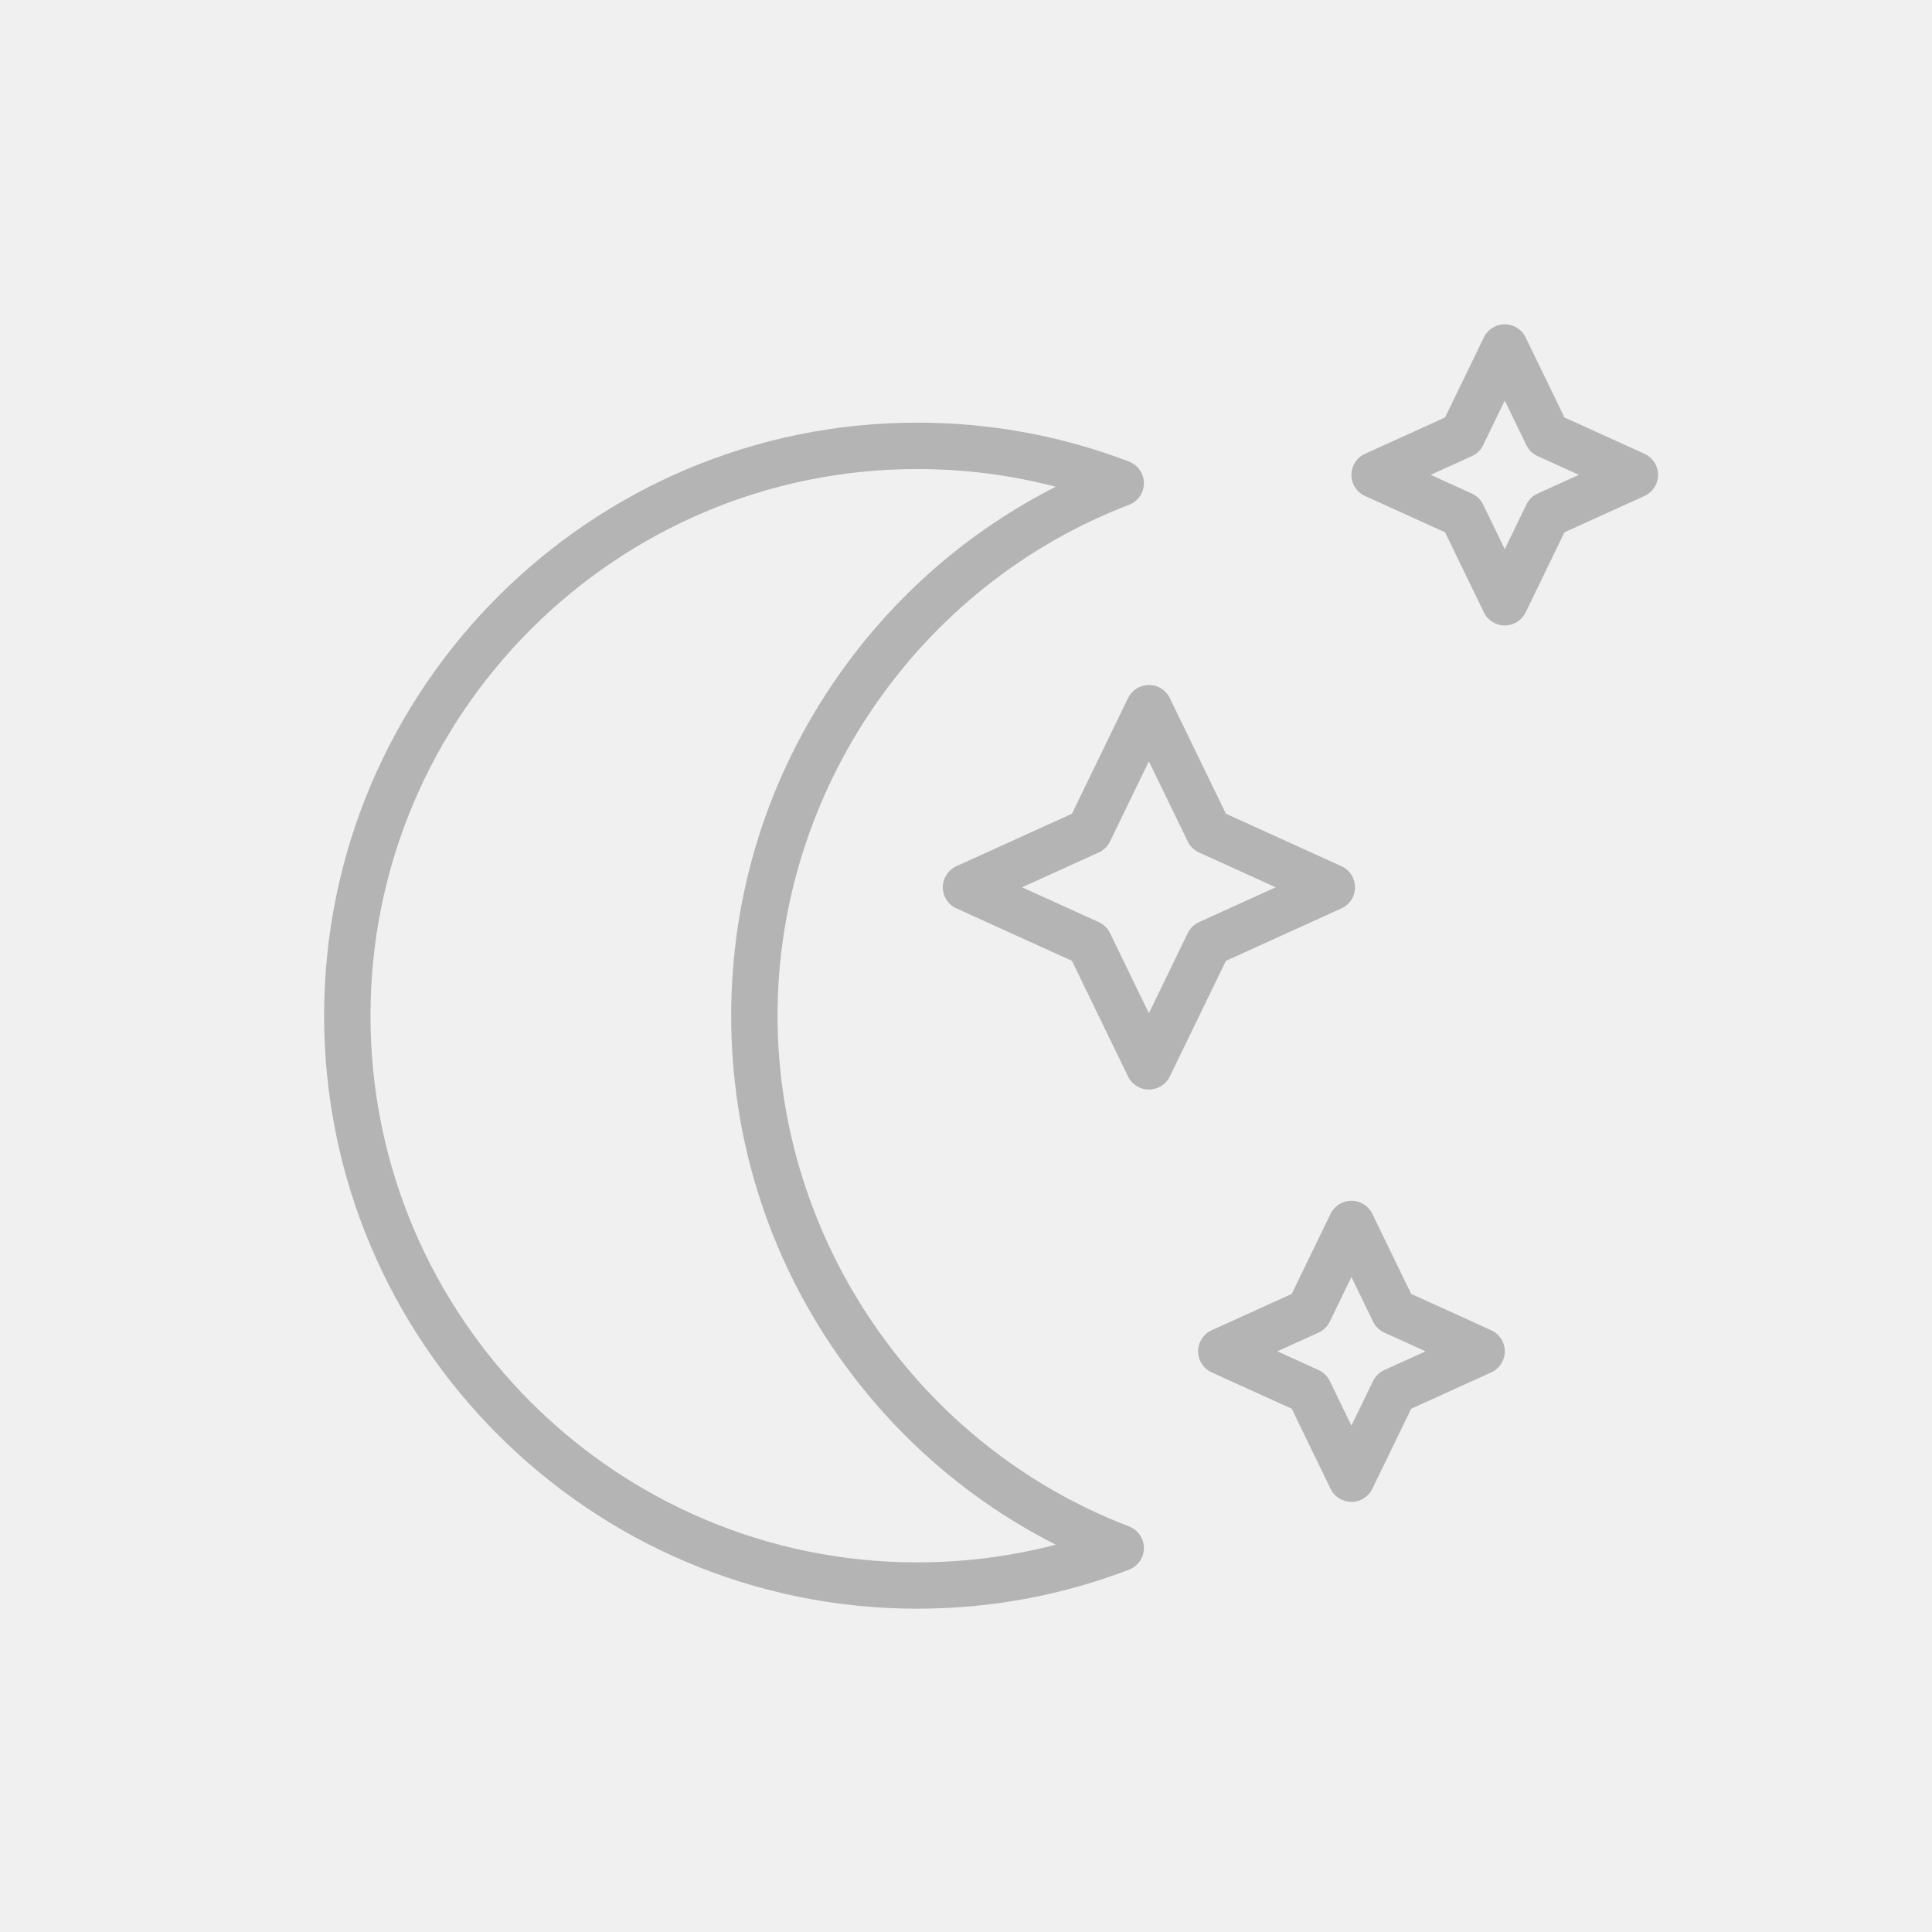
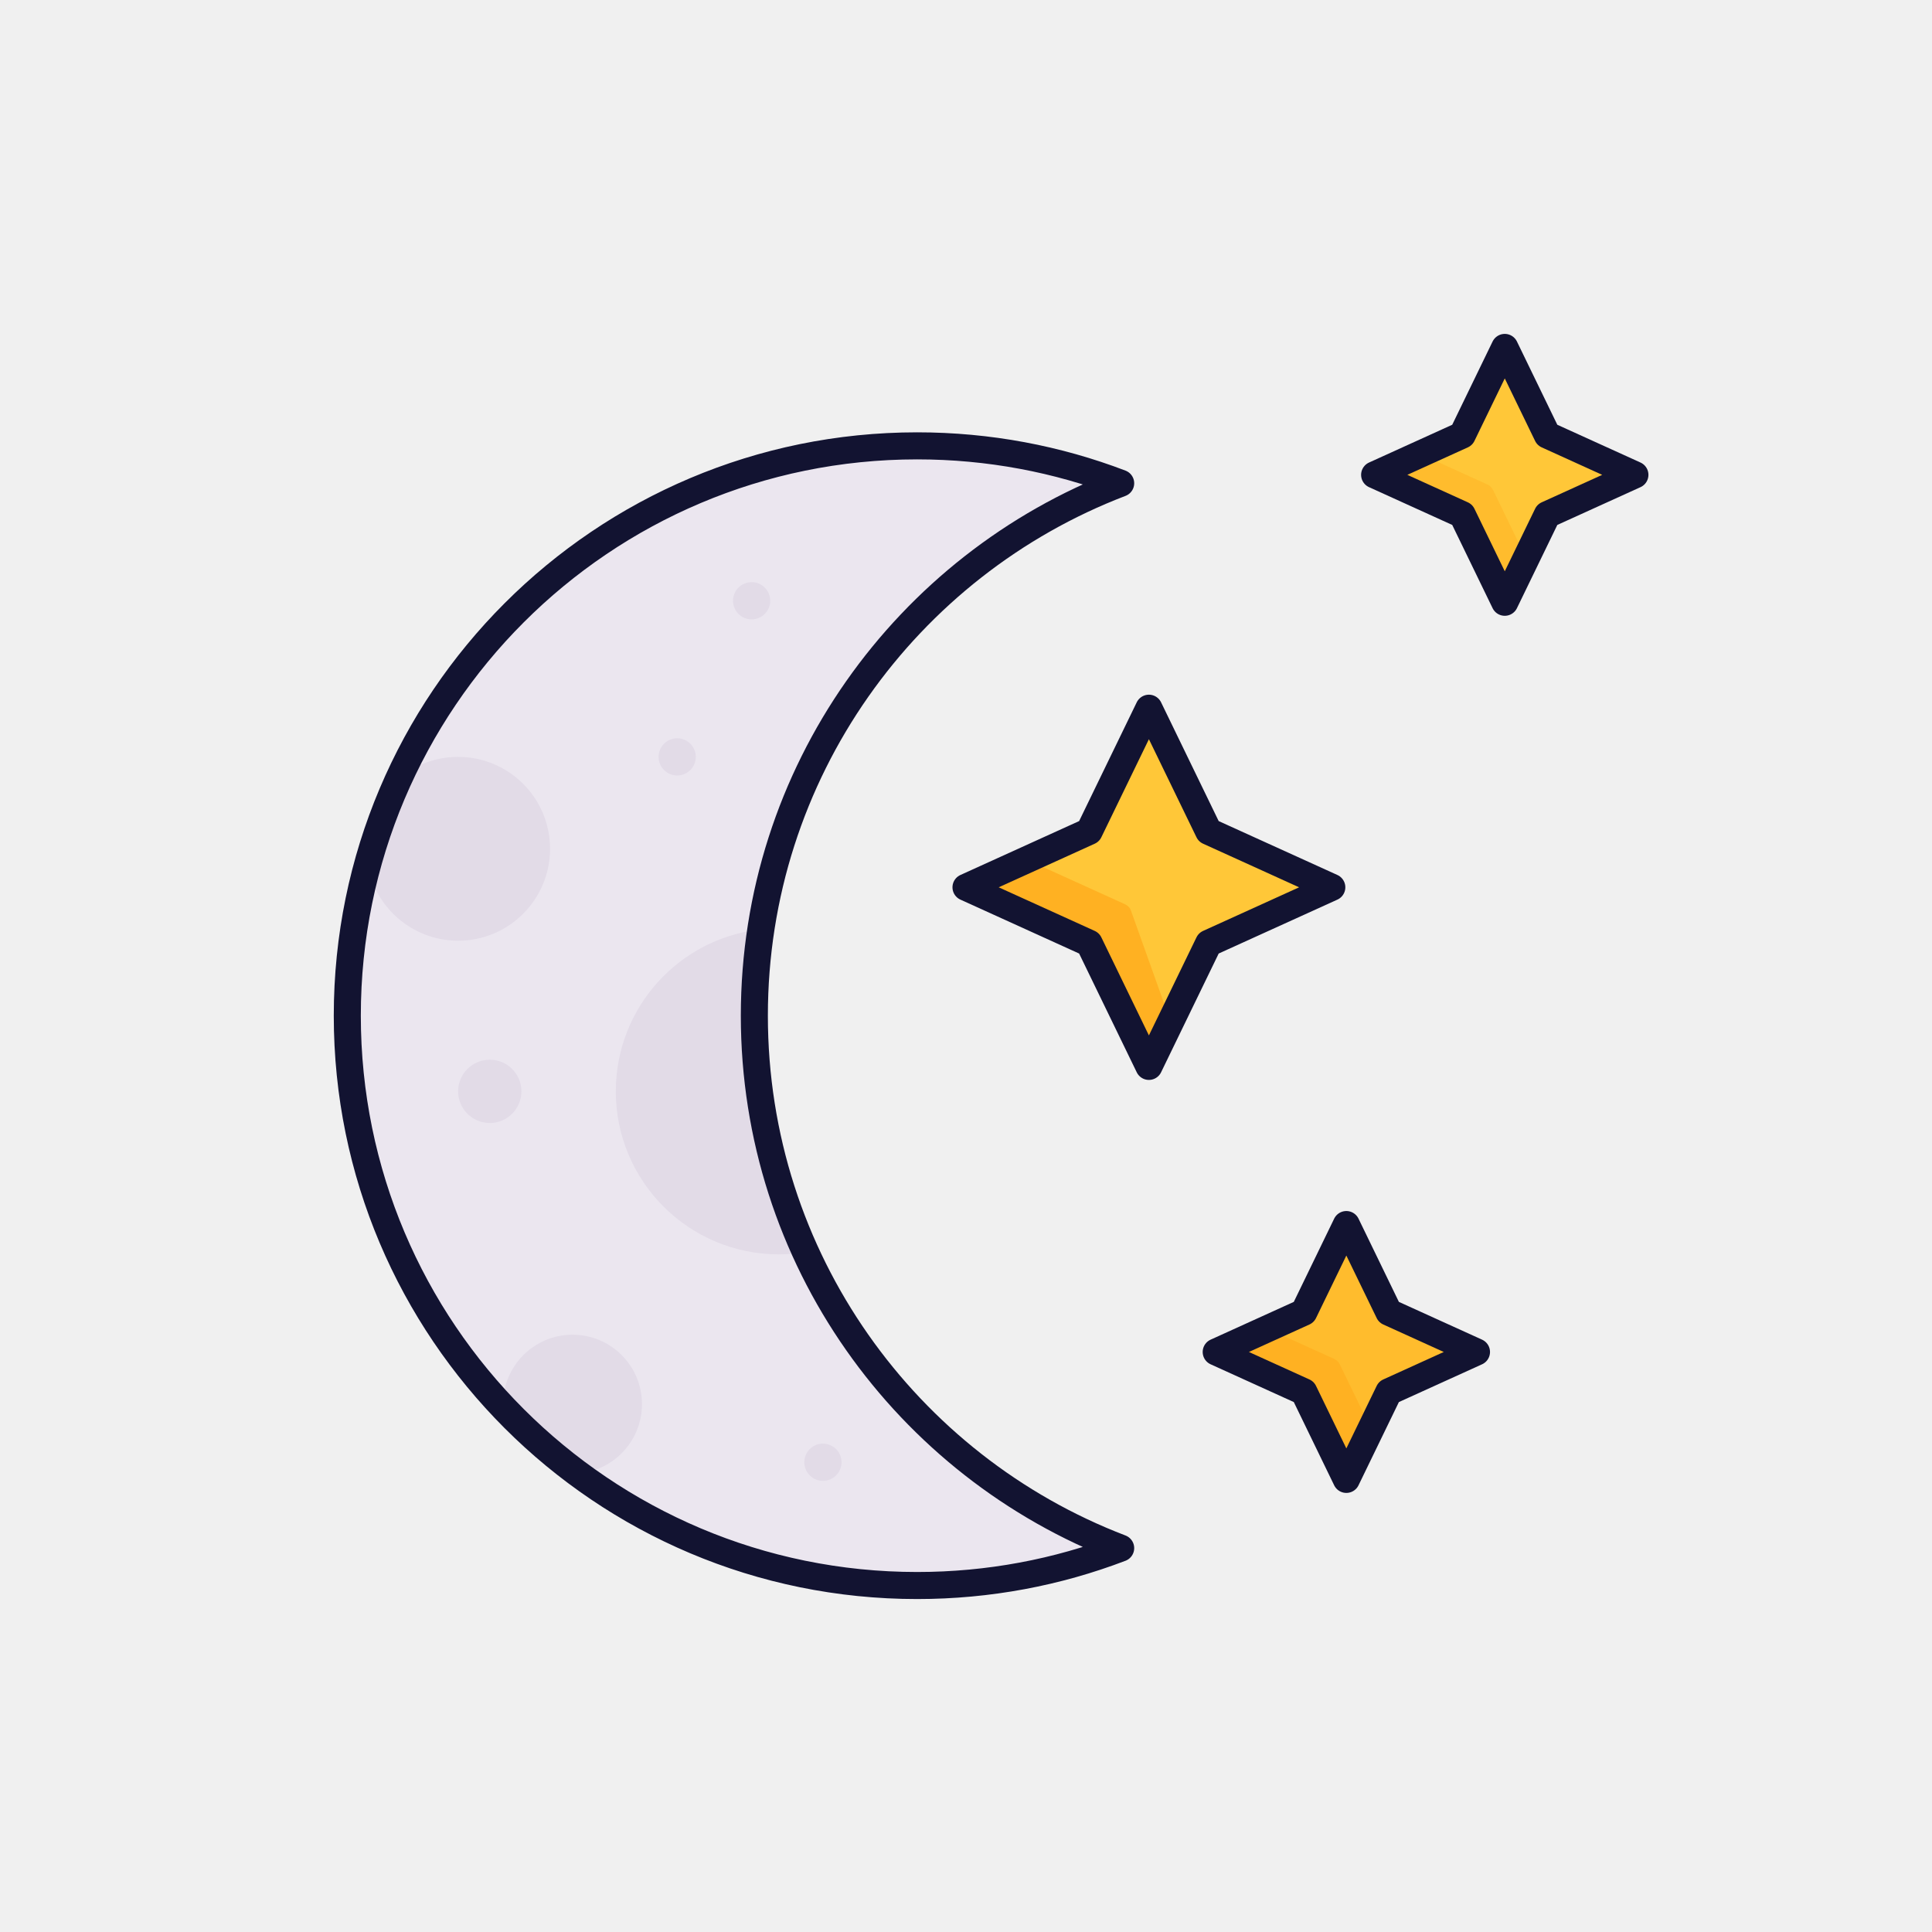
- <svg xmlns="http://www.w3.org/2000/svg" version="1.1" id="Warstwa_1" x="0px" y="0px" viewBox="0 0 500 500" style="enable-background:new 0 0 500 500;" xml:space="preserve">
-   <style type="text/css">
- 	.st0{fill:#b4b4b4;}
- 	.st1{fill:#b4b4b4;}
- 	.st2{fill:#b4b4b4;}
- 	.st3{fill:none;stroke:#b4b4b4;stroke-width:12;stroke-linecap:round;stroke-linejoin:round;stroke-miterlimit:10;}
- </style>
-   <path class="st0" d="M237.36,416.33c-84.63,0-153.48-68.85-153.48-153.47c0-84.63,68.85-153.48,153.48-153.48  c18.88,0,37.33,3.39,54.82,10.07c2.32,0.89,3.86,3.12,3.86,5.6c0,2.49-1.53,4.72-3.86,5.6c-54.4,20.81-90.95,73.93-90.95,132.19  c0,58.26,36.55,111.38,90.95,132.19c2.32,0.89,3.86,3.12,3.86,5.6c0,2.49-1.54,4.72-3.86,5.6  C274.68,412.94,256.24,416.33,237.36,416.33z M237.36,121.39c-78.01,0-141.48,63.47-141.48,141.48  c0,78.01,63.47,141.47,141.48,141.47c12.21,0,24.22-1.54,35.86-4.58c-22.42-11.37-41.68-28.07-56.29-48.92  c-18.12-25.86-27.7-56.28-27.7-87.97c0-31.69,9.58-62.11,27.7-87.98c14.61-20.86,33.88-37.55,56.29-48.92  C261.58,122.92,249.57,121.39,237.36,121.39z" />
-   <path class="st2" d="M297.34,281.98c-2.3,0-4.4-1.31-5.4-3.38l-14.52-29.93l-29.9-13.58c-2.14-0.97-3.52-3.11-3.52-5.46  s1.38-4.49,3.52-5.46l29.9-13.58l14.52-29.93c1-2.07,3.1-3.38,5.4-3.38s4.4,1.31,5.4,3.38l14.52,29.93l29.9,13.58  c2.14,0.97,3.52,3.11,3.52,5.46s-1.38,4.49-3.52,5.46l-29.9,13.58l-14.52,29.93C301.73,280.67,299.63,281.98,297.34,281.98z   M264.51,229.63l19.84,9.01c1.28,0.58,2.31,1.58,2.92,2.84l10.06,20.75l10.06-20.75c0.61-1.26,1.64-2.27,2.92-2.84l19.84-9.01  l-19.84-9.01c-1.28-0.58-2.31-1.59-2.92-2.84l-10.06-20.75l-10.06,20.75c-0.61,1.26-1.64,2.27-2.92,2.84L264.51,229.63z" />
-   <path class="st2" d="M349.75,388.69L349.75,388.69c-2.3,0-4.4-1.31-5.4-3.38l-10.05-20.73l-20.71-9.4  c-2.14-0.97-3.52-3.11-3.52-5.46s1.38-4.49,3.52-5.46l20.71-9.4l10.05-20.73c1-2.07,3.1-3.38,5.4-3.38s4.4,1.31,5.4,3.38  l10.06,20.73l20.71,9.4c2.14,0.97,3.52,3.11,3.52,5.46s-1.38,4.49-3.52,5.46l-20.71,9.4l-10.06,20.73  C354.15,387.38,352.05,388.69,349.75,388.69z M330.58,349.72l10.65,4.84c1.28,0.58,2.31,1.58,2.92,2.84l5.6,11.55l5.6-11.55  c0.61-1.26,1.64-2.27,2.92-2.84l10.65-4.84l-10.65-4.84c-1.28-0.58-2.31-1.58-2.92-2.84l-5.6-11.55l-5.6,11.55  c-0.61,1.26-1.64,2.27-2.92,2.84L330.58,349.72z" />
-   <path class="st2" d="M389.43,161.87c-2.3,0-4.4-1.31-5.4-3.38l-10.05-20.73l-20.71-9.4c-2.14-0.97-3.52-3.11-3.52-5.46  s1.38-4.49,3.52-5.46l20.71-9.4l10.05-20.73c1-2.07,3.1-3.38,5.4-3.38s4.4,1.31,5.4,3.38l10.05,20.73l20.71,9.4  c2.14,0.97,3.52,3.11,3.52,5.46s-1.38,4.49-3.52,5.46l-20.71,9.4l-10.05,20.73C393.83,160.55,391.73,161.87,389.43,161.87z   M370.26,122.89l10.65,4.84c1.28,0.58,2.31,1.58,2.92,2.84l5.6,11.55l5.6-11.55c0.61-1.26,1.64-2.27,2.92-2.84l10.65-4.84  l-10.65-4.84c-1.28-0.58-2.31-1.58-2.92-2.84l-5.6-11.55l-5.6,11.55c-0.61,1.26-1.64,2.27-2.92,2.84L370.26,122.89z" />
+ <svg xmlns="http://www.w3.org/2000/svg" viewBox="0 0 500 500" width="500" height="500" preserveAspectRatio="xMidYMid meet" style="width: 100%; height: 100%; transform: translate3d(0px, 0px, 0px); content-visibility: visible;">
+   <defs>
+     <clipPath id="__lottie_element_8036">
+       <rect width="500" height="500" x="0" y="0" />
+     </clipPath>
+     <filter id="__lottie_element_8047" filterUnits="objectBoundingBox" x="0%" y="0%" width="100%" height="100%">
+       <feComponentTransfer in="SourceGraphic">
+         <feFuncA type="table" tableValues="1.0 0.0" />
+       </feComponentTransfer>
+     </filter>
+     <mask id="__lottie_element_8046" mask-type="alpha">
+       <g filter="url(#__lottie_element_8047)">
+         <rect width="500" height="500" x="0" y="0" fill="#ffffff" opacity="0" />
+         <g transform="matrix(-1,0,0,-1,396.918,115.531)" opacity="1" style="display: block;">
+           <g opacity="1" transform="matrix(1,0,0,1,0,0)">
+             <path fill="rgb(255,199,56)" fill-opacity="1" d=" M27.662,2.73 C27.662,2.73 15.732,19.145 15.732,19.145 C14.909,19.524 14.23,20.177 13.825,21 C13.825,21 -1.638,37.329 -1.638,37.329 C-3.075,40.281 -7.267,40.281 -8.69,37.329 C-8.69,37.329 -18.917,16.25 -18.917,16.25 C-18.956,16.172 -18.995,16.106 -19.047,16.041 C-19.387,15.401 -19.922,14.879 -20.562,14.552 C-20.654,14.474 -20.732,14.434 -20.823,14.395 C-20.823,14.395 -41.302,5.096 -41.302,5.096 C-44.267,3.751 -44.358,-0.389 -41.576,-1.891 C-41.484,-1.943 -41.393,-1.996 -41.302,-2.035 C-41.302,-2.035 -23.573,-13.334 -23.573,-13.334 C-22.737,-13.713 -22.072,-14.365 -21.667,-15.188 C-21.667,-15.188 -8.69,-34.267 -8.69,-34.267 C-7.267,-37.219 1.602,-29.67 2.702,-27.41 C2.702,-27.41 10.522,-11.27 10.522,-11.27 C10.832,-10.64 11.352,-10.14 11.982,-9.85 C11.982,-9.85 27.662,-2.73 27.662,-2.73 C30.012,-1.67 30.012,1.67 27.662,2.73z">
+ 						</path>
+           </g>
+         </g>
+       </g>
+     </mask>
+     <filter id="__lottie_element_8060" filterUnits="objectBoundingBox" x="0%" y="0%" width="100%" height="100%">
+       <feComponentTransfer in="SourceGraphic">
+         <feFuncA type="table" tableValues="1.0 0.0" />
+       </feComponentTransfer>
+     </filter>
+     <mask id="__lottie_element_8059" mask-type="alpha">
+       <g filter="url(#__lottie_element_8060)">
+         <rect width="500" height="500" x="0" y="0" fill="#ffffff" opacity="0" />
+         <g transform="matrix(1,0,0,1,357.268,341.823)" opacity="0.5" style="display: block;">
+           <g opacity="1" transform="matrix(1,0,0,1,0,0)">
+             <path fill="rgb(255,199,56)" fill-opacity="1" d=" M49.926,-0.224 C49.926,-0.224 26.36,17.296 26.36,17.296 C25.272,17.704 24.374,18.408 23.856,19.295 C23.856,19.295 10.793,27.881 10.793,27.881 C10.793,27.881 10.793,27.895 10.793,27.895 C10.793,27.895 6.84,34.51 6.84,34.51 C4.941,37.677 -1.608,29.665 -2.698,27.415 C-2.698,27.415 -10.528,11.275 -10.528,11.275 C-10.538,11.245 -10.558,11.215 -10.578,11.195 C-10.858,10.655 -11.288,10.215 -11.828,9.955 C-11.878,9.905 -11.938,9.875 -11.988,9.855 C-11.988,9.855 -27.668,2.735 -27.668,2.735 C-29.938,1.695 -30.008,-1.465 -27.878,-2.615 C-27.808,-2.655 -27.738,-2.695 -27.668,-2.725 C-27.668,-2.725 -18.518,-17.929 -18.518,-17.929 C-17.413,-18.337 -16.532,-19.055 -15.997,-19.942 C-15.997,-19.942 0.769,-39.657 0.769,-39.657 C2.651,-42.824 8.191,-42.824 10.09,-39.657 C10.09,-39.657 20.356,-19.942 20.356,-19.942 C20.874,-19.055 21.772,-18.337 22.86,-17.929 C22.86,-17.929 49.926,-7.909 49.926,-7.909 C53.982,-6.417 53.982,-1.73 49.926,-0.224z">
+ 						</path>
+           </g>
+         </g>
+       </g>
+     </mask>
+     <filter id="__lottie_element_8073" filterUnits="objectBoundingBox" x="0%" y="0%" width="100%" height="100%">
+       <feComponentTransfer in="SourceGraphic">
+         <feFuncA type="table" tableValues="1.0 0.0" />
+       </feComponentTransfer>
+     </filter>
+     <mask id="__lottie_element_8072" mask-type="alpha">
+       <g filter="url(#__lottie_element_8073)">
+         <rect width="500" height="500" x="0" y="0" fill="#ffffff" opacity="0" />
+         <g transform="matrix(1,0,0,1,307.598,219.99)" opacity="1" style="display: block;">
+           <g opacity="1" transform="matrix(1,0,0,1,0,0)">
+             <path fill="rgb(255,199,56)" fill-opacity="1" d=" M52.387,0.729 C52.387,0.729 29.031,22.463 29.031,22.463 C28.224,22.829 27.568,23.46 27.19,24.254 C27.19,24.254 6.57,42.764 6.57,42.764 C6.57,42.764 3.695,48.702 3.695,48.702 C2.321,51.539 -1.726,51.539 -3.113,48.702 C-3.113,48.702 -14.989,15.449 -14.989,15.449 C-15.029,15.369 -15.069,15.289 -15.109,15.219 C-15.369,14.779 -15.739,14.419 -16.189,14.169 C-16.189,14.169 -16.219,14.149 -16.219,14.149 C-16.289,14.109 -16.369,14.069 -16.449,14.029 C-16.449,14.029 -41.319,2.739 -41.319,2.739 C-43.609,1.699 -43.669,-1.481 -41.509,-2.621 C-41.449,-2.671 -41.389,-2.701 -41.319,-2.731 C-41.319,-2.731 -28.949,-27.902 -28.949,-27.902 C-28.142,-28.268 -27.486,-28.911 -27.108,-29.705 C-27.108,-29.705 -3.113,-54.14 -3.113,-54.14 C-1.726,-56.989 2.321,-56.989 3.695,-54.14 C3.695,-54.14 19.19,-22.205 19.19,-22.205 C19.568,-21.411 20.224,-20.768 21.031,-20.402 C21.031,-20.402 52.387,-6.167 52.387,-6.167 C55.35,-4.818 55.35,-0.62 52.387,0.729z">
+ 						</path>
+           </g>
+         </g>
+       </g>
+     </mask>
+   </defs>
+   <g clip-path="url(#__lottie_element_8036)">
+     <g transform="matrix(1,0,0,1,-6.25,4)" opacity="1" style="display: block;">
+       <g opacity="1" transform="matrix(1,0,0,1,193.271,258.465)">
+         <path fill="rgb(235,230,239)" fill-opacity="1" d=" M95.291,140.428 C80.751,145.098 65.231,147.578 49.111,147.468 C16.951,147.258 -12.809,136.628 -36.989,118.818 C-44.109,113.568 -50.749,107.698 -56.819,101.288 C-82.439,74.258 -97.979,37.628 -97.359,-2.342 C-97.159,-15.202 -95.309,-27.652 -92.009,-39.512 C-92.009,-39.512 -92.009,-39.532 -92.009,-39.532 C-90.019,-46.702 -87.499,-53.642 -84.509,-60.332 C-84.509,-60.332 -84.509,-60.352 -84.499,-60.352 C-63.759,-106.532 -19.939,-140.112 32.271,-146.402 C37.451,-147.032 42.721,-147.382 48.051,-147.462 C48.731,-147.472 49.421,-147.472 50.101,-147.472 C65.871,-147.472 81.061,-144.992 95.311,-140.412 C97.921,-139.572 98.101,-135.942 95.591,-134.822 C50.371,-114.712 17.131,-72.522 9.591,-21.922 C8.521,-14.762 7.971,-7.442 7.971,0.008 C7.971,21.988 12.781,42.858 21.411,61.598 C36.381,94.118 62.841,120.268 95.591,134.828 C98.111,135.948 97.921,139.588 95.291,140.428z">
+ 				</path>
+       </g>
+       <g opacity="0.5" transform="matrix(1,0,0,1,190.152,278.583)" style="mix-blend-mode: multiply;">
+         <path fill="rgb(235,230,239)" fill-opacity="1" d=" M24.53,41.48 C22.29,41.85 20,42.04 17.66,42.04 C-5.64,42.04 -24.53,23.16 -24.53,-0.14 C-24.53,-21.76 -8.26,-39.59 12.71,-42.04 C11.64,-34.88 11.09,-27.56 11.09,-20.11 C11.09,1.87 15.9,22.74 24.53,41.48z">
+ 				</path>
+       </g>
+       <g opacity="0.5" transform="matrix(1,0,0,1,154.417,359.353)" style="mix-blend-mode: multiply;">
+         <path fill="rgb(235,230,239)" fill-opacity="1" d=" M17.975,0.04 C17.975,9.34 10.915,16.99 1.865,17.93 C-5.255,12.68 -11.895,6.81 -17.965,0.4 C-17.975,0.28 -17.975,0.16 -17.975,0.04 C-17.975,-9.88 -9.925,-17.93 -0.005,-17.93 C9.925,-17.93 17.975,-9.88 17.975,0.04z">
+ 				</path>
+       </g>
+       <g opacity="0.5" transform="matrix(1,0,0,1,124.928,215.668)" style="mix-blend-mode: multiply;">
+         <path fill="rgb(235,230,239)" fill-opacity="1" d=" M-16.166,-17.535 C-16.166,-17.535 -16.166,-17.555 -16.156,-17.555 C-11.926,-21.425 -6.306,-23.785 -0.116,-23.785 C13.024,-23.785 23.674,-13.135 23.674,-0.005 C23.674,13.135 13.024,23.785 -0.116,23.785 C-12.126,23.785 -22.066,14.865 -23.666,3.285 C-23.676,3.275 -23.676,3.275 -23.666,3.265 C-23.666,3.265 -16.166,-17.535 -16.166,-17.535z">
+ 				</path>
+       </g>
+       <g opacity="0.5" transform="matrix(1,0,0,1,219.223,374.426)" style="mix-blend-mode: multiply;">
+         <path fill="rgb(235,230,239)" fill-opacity="1" d=" M-4.815,0 C-4.815,2.659 -2.659,4.815 0,4.815 C2.659,4.815 4.815,2.659 4.815,0 C4.815,-2.659 2.659,-4.815 0,-4.815 C-2.659,-4.815 -4.815,-2.659 -4.815,0z">
+ 				</path>
+       </g>
+       <g opacity="0.5" transform="matrix(1,0,0,1,181.505,191.88)" style="mix-blend-mode: multiply;">
+         <path fill="rgb(235,230,239)" fill-opacity="1" d=" M-4.815,0 C-4.815,2.659 -2.659,4.815 0,4.815 C2.659,4.815 4.815,2.659 4.815,0 C4.815,-2.659 2.659,-4.815 0,-4.815 C-2.659,-4.815 -4.815,-2.659 -4.815,0z">
+ 				</path>
+       </g>
+       <g opacity="0.5" transform="matrix(1,0,0,1,200.766,151.476)" style="mix-blend-mode: multiply;">
+         <path fill="rgb(235,230,239)" fill-opacity="1" d=" M-4.815,0 C-4.815,2.659 -2.659,4.815 0,4.815 C2.659,4.815 4.815,2.659 4.815,0 C4.815,-2.659 2.659,-4.815 0,-4.815 C-2.659,-4.815 -4.815,-2.659 -4.815,0z">
+ 				</path>
+       </g>
+       <g opacity="0.5" transform="matrix(1,0,0,1,133.005,278.441)" style="mix-blend-mode: multiply;">
+         <path fill="rgb(235,230,239)" fill-opacity="1" d=" M-8.189,0 C-8.189,4.523 -4.523,8.189 0,8.189 C4.523,8.189 8.189,4.523 8.189,0 C8.189,-4.523 4.523,-8.189 0,-8.189 C-4.523,-8.189 -8.189,-4.523 -8.189,0z">
+ 				</path>
+       </g>
+     </g>
+     <g transform="matrix(1,0,0,1,189.955,262.859)" opacity="1" style="display: block;">
+       <g opacity="1" transform="matrix(1,0,0,1,0,0)">
+         <path stroke-linecap="round" stroke-linejoin="round" fill-opacity="0" stroke="rgb(18,19,49)" stroke-opacity="1" stroke-width="7" d=" M100.075,137.795 C83.718,144.047 65.954,147.473 47.402,147.473 C-34.045,147.473 -100.075,81.451 -100.075,0.004 C-100.075,-81.443 -34.045,-147.473 47.402,-147.473 C65.954,-147.473 83.718,-144.046 100.075,-137.794 C44.64,-116.59 5.27,-62.891 5.27,0.004 C5.27,62.899 44.64,116.591 100.075,137.795z">
+ 				</path>
+       </g>
+     </g>
+     <g transform="matrix(1,0,0,1,297.598,229.99)" opacity="1" style="display: block;">
+       <g opacity="1" transform="matrix(1,0,0,1,0,0)">
+         <path fill="rgb(255,199,56)" fill-opacity="1" d=" M41.321,2.739 C41.321,2.739 16.451,14.029 16.451,14.029 C15.811,14.319 15.291,14.819 14.991,15.449 C14.991,15.449 4.981,36.079 4.981,36.079 C4.981,36.079 2.701,40.789 2.701,40.789 C1.611,43.039 -1.599,43.039 -2.699,40.789 C-2.699,40.789 -14.989,15.449 -14.989,15.449 C-15.029,15.369 -15.069,15.289 -15.109,15.219 C-15.369,14.779 -15.739,14.419 -16.189,14.169 C-16.189,14.169 -16.219,14.149 -16.219,14.149 C-16.289,14.109 -16.369,14.069 -16.449,14.029 C-16.449,14.029 -41.319,2.739 -41.319,2.739 C-43.609,1.699 -43.669,-1.481 -41.509,-2.621 C-41.449,-2.671 -41.389,-2.701 -41.319,-2.731 C-41.319,-2.731 -16.449,-14.021 -16.449,-14.021 C-15.809,-14.311 -15.289,-14.821 -14.989,-15.451 C-14.989,-15.451 -2.699,-40.781 -2.699,-40.781 C-1.599,-43.041 1.611,-43.041 2.701,-40.781 C2.701,-40.781 14.991,-15.451 14.991,-15.451 C15.291,-14.821 15.811,-14.311 16.451,-14.021 C16.451,-14.021 41.321,-2.731 41.321,-2.731 C43.671,-1.661 43.671,1.669 41.321,2.739z">
+ 				</path>
+       </g>
+     </g>
+     <g mask="url(#__lottie_element_8072)" style="mix-blend-mode: multiply; display: block;">
+       <g transform="matrix(1,0,0,1,297.598,229.99)" opacity="0.5">
+         <g opacity="1" transform="matrix(1,0,0,1,0,0)">
+           <path fill="rgb(255,199,56)" fill-opacity="1" d=" M41.321,2.739 C41.321,2.739 16.451,14.029 16.451,14.029 C15.811,14.319 15.291,14.819 14.991,15.449 C14.991,15.449 4.981,36.079 4.981,36.079 C4.981,36.079 2.701,40.789 2.701,40.789 C1.611,43.039 -1.599,43.039 -2.699,40.789 C-2.699,40.789 -14.989,15.449 -14.989,15.449 C-15.029,15.369 -15.069,15.289 -15.109,15.219 C-15.369,14.779 -15.739,14.419 -16.189,14.169 C-16.189,14.169 -16.219,14.149 -16.219,14.149 C-16.289,14.109 -16.369,14.069 -16.449,14.029 C-16.449,14.029 -41.319,2.739 -41.319,2.739 C-43.609,1.699 -43.669,-1.481 -41.509,-2.621 C-41.449,-2.671 -41.389,-2.701 -41.319,-2.731 C-41.319,-2.731 -16.449,-14.021 -16.449,-14.021 C-15.809,-14.311 -15.289,-14.821 -14.989,-15.451 C-14.989,-15.451 -2.699,-40.781 -2.699,-40.781 C-1.599,-43.041 1.611,-43.041 2.701,-40.781 C2.701,-40.781 14.991,-15.451 14.991,-15.451 C15.291,-14.821 15.811,-14.311 16.451,-14.021 C16.451,-14.021 41.321,-2.731 41.321,-2.731 C43.671,-1.661 43.671,1.669 41.321,2.739z">
+ 					</path>
+         </g>
+       </g>
+     </g>
+     <g transform="matrix(1,0,0,1,297.336,229.634)" opacity="1" style="display: block;">
+       <g opacity="1" transform="matrix(1,0,0,1,0,0)">
+         <path stroke-linecap="round" stroke-linejoin="round" fill-opacity="0" stroke="rgb(18,19,49)" stroke-opacity="1" stroke-width="7" d=" M15.461,-14.475 C15.461,-14.475 47.336,0 47.336,0 C47.336,0 15.461,14.475 15.461,14.475 C15.461,14.475 0,46.35 0,46.35 C0,46.35 -15.461,14.475 -15.461,14.475 C-15.461,14.475 -47.336,0 -47.336,0 C-47.336,0 -15.461,-14.475 -15.461,-14.475 C-15.461,-14.475 0,-46.35 0,-46.35 C0,-46.35 15.461,-14.475 15.461,-14.475z">
+ 				</path>
+       </g>
+     </g>
+     <g transform="matrix(1,0,0,1,348.768,350.323)" opacity="1" style="display: block;">
+       <g opacity="1" transform="matrix(1,0,0,1,0,0)">
+         <path fill="rgb(255,199,56)" fill-opacity="1" d=" M27.662,2.735 C27.662,2.735 11.982,9.855 11.982,9.855 C11.352,10.145 10.832,10.645 10.532,11.275 C10.532,11.275 4.992,22.705 4.992,22.705 C4.992,22.705 4.992,22.715 4.992,22.715 C4.992,22.715 2.702,27.415 2.702,27.415 C1.602,29.665 -1.608,29.665 -2.698,27.415 C-2.698,27.415 -10.528,11.275 -10.528,11.275 C-10.538,11.245 -10.558,11.215 -10.578,11.195 C-10.858,10.655 -11.288,10.215 -11.828,9.955 C-11.878,9.905 -11.938,9.875 -11.988,9.855 C-11.988,9.855 -27.668,2.735 -27.668,2.735 C-29.938,1.695 -30.008,-1.465 -27.878,-2.615 C-27.808,-2.655 -27.738,-2.695 -27.668,-2.725 C-27.668,-2.725 -11.988,-9.845 -11.988,-9.845 C-11.348,-10.135 -10.838,-10.645 -10.528,-11.275 C-10.528,-11.275 -2.698,-27.415 -2.698,-27.415 C-1.608,-29.665 1.602,-29.665 2.702,-27.415 C2.702,-27.415 10.532,-11.275 10.532,-11.275 C10.832,-10.645 11.352,-10.135 11.982,-9.845 C11.982,-9.845 27.662,-2.725 27.662,-2.725 C30.012,-1.665 30.012,1.665 27.662,2.735z">
+ 				</path>
+       </g>
+     </g>
+     <g mask="url(#__lottie_element_8059)" style="mix-blend-mode: multiply; display: block;">
+       <g transform="matrix(1,0,0,1,348.768,350.323)" opacity="0.5">
+         <g opacity="1" transform="matrix(1,0,0,1,0,0)">
+           <path fill="rgb(255,199,56)" fill-opacity="1" d=" M27.662,2.735 C27.662,2.735 11.982,9.855 11.982,9.855 C11.352,10.145 10.832,10.645 10.532,11.275 C10.532,11.275 4.992,22.705 4.992,22.705 C4.992,22.705 4.992,22.715 4.992,22.715 C4.992,22.715 2.702,27.415 2.702,27.415 C1.602,29.665 -1.608,29.665 -2.698,27.415 C-2.698,27.415 -10.528,11.275 -10.528,11.275 C-10.538,11.245 -10.558,11.215 -10.578,11.195 C-10.858,10.655 -11.288,10.215 -11.828,9.955 C-11.878,9.905 -11.938,9.875 -11.988,9.855 C-11.988,9.855 -27.668,2.735 -27.668,2.735 C-29.938,1.695 -30.008,-1.465 -27.878,-2.615 C-27.808,-2.655 -27.738,-2.695 -27.668,-2.725 C-27.668,-2.725 -11.988,-9.845 -11.988,-9.845 C-11.348,-10.135 -10.838,-10.645 -10.528,-11.275 C-10.528,-11.275 -2.698,-27.415 -2.698,-27.415 C-1.608,-29.665 1.602,-29.665 2.702,-27.415 C2.702,-27.415 10.532,-11.275 10.532,-11.275 C10.832,-10.645 11.352,-10.135 11.982,-9.845 C11.982,-9.845 27.662,-2.725 27.662,-2.725 C30.012,-1.665 30.012,1.665 27.662,2.735z">
+ 					</path>
+         </g>
+       </g>
+     </g>
+     <g transform="matrix(1,0,0,1,348.433,349.89)" opacity="1" style="display: block;">
+       <g opacity="1" transform="matrix(1,0,0,1,0,0)">
+         <path stroke-linecap="round" stroke-linejoin="round" fill-opacity="0" stroke="rgb(18,19,49)" stroke-opacity="1" stroke-width="7" d=" M11,-10.299 C11,-10.299 33.68,0 33.68,0 C33.68,0 11,10.299 11,10.299 C11,10.299 0,32.978 0,32.978 C0,32.978 -11,10.299 -11,10.299 C-11,10.299 -33.68,0 -33.68,0 C-33.68,0 -11,-10.299 -11,-10.299 C-11,-10.299 0,-32.978 0,-32.978 C0,-32.978 11,-10.299 11,-10.299z">
+ 				</path>
+       </g>
+     </g>
+     <g transform="matrix(-1,0,0,-1,389.418,123.031)" opacity="1" style="display: block;">
+       <g opacity="1" transform="matrix(1,0,0,1,0,0)">
+         <path fill="rgb(255,199,56)" fill-opacity="1" d=" M27.662,2.73 C27.662,2.73 11.982,9.85 11.982,9.85 C11.352,10.14 10.832,10.64 10.522,11.27 C10.522,11.27 2.702,27.41 2.702,27.41 C1.602,29.67 -1.608,29.67 -2.698,27.41 C-2.698,27.41 -10.528,11.27 -10.528,11.27 C-10.558,11.21 -10.588,11.16 -10.628,11.11 C-10.888,10.62 -11.298,10.22 -11.788,9.97 C-11.858,9.91 -11.918,9.88 -11.988,9.85 C-11.988,9.85 -27.668,2.73 -27.668,2.73 C-29.938,1.7 -30.008,-1.47 -27.878,-2.62 C-27.808,-2.66 -27.738,-2.7 -27.668,-2.73 C-27.668,-2.73 -11.988,-9.85 -11.988,-9.85 C-11.348,-10.14 -10.838,-10.64 -10.528,-11.27 C-10.528,-11.27 -2.698,-27.41 -2.698,-27.41 C-1.608,-29.67 1.602,-29.67 2.702,-27.41 C2.702,-27.41 10.522,-11.27 10.522,-11.27 C10.832,-10.64 11.352,-10.14 11.982,-9.85 C11.982,-9.85 27.662,-2.73 27.662,-2.73 C30.012,-1.67 30.012,1.67 27.662,2.73z">
+ 				</path>
+       </g>
+     </g>
+     <g mask="url(#__lottie_element_8046)" style="mix-blend-mode: multiply; display: block;">
+       <g transform="matrix(-1,0,0,-1,389.418,123.031)" opacity="0.5">
+         <g opacity="0.5" transform="matrix(1,0,0,1,0,0)">
+           <path fill="rgb(255,199,56)" fill-opacity="1" d=" M27.662,2.73 C27.662,2.73 11.982,9.85 11.982,9.85 C11.352,10.14 10.832,10.64 10.522,11.27 C10.522,11.27 2.702,27.41 2.702,27.41 C1.602,29.67 -1.608,29.67 -2.698,27.41 C-2.698,27.41 -10.528,11.27 -10.528,11.27 C-10.558,11.21 -10.588,11.16 -10.628,11.11 C-10.888,10.62 -11.298,10.22 -11.788,9.97 C-11.858,9.91 -11.918,9.88 -11.988,9.85 C-11.988,9.85 -27.668,2.73 -27.668,2.73 C-29.938,1.7 -30.008,-1.47 -27.878,-2.62 C-27.808,-2.66 -27.738,-2.7 -27.668,-2.73 C-27.668,-2.73 -11.988,-9.85 -11.988,-9.85 C-11.348,-10.14 -10.838,-10.64 -10.528,-11.27 C-10.528,-11.27 -2.698,-27.41 -2.698,-27.41 C-1.608,-29.67 1.602,-29.67 2.702,-27.41 C2.702,-27.41 10.522,-11.27 10.522,-11.27 C10.832,-10.64 11.352,-10.14 11.982,-9.85 C11.982,-9.85 27.662,-2.73 27.662,-2.73 C30.012,-1.67 30.012,1.67 27.662,2.73z">
+ 					</path>
+         </g>
+       </g>
+     </g>
+     <g transform="matrix(1,0,0,1,389.433,122.89)" opacity="1" style="display: block;">
+       <g opacity="1" transform="matrix(1,0,0,1,0,0)">
+         <path stroke-linecap="round" stroke-linejoin="round" fill-opacity="0" stroke="rgb(18,19,49)" stroke-opacity="1" stroke-width="7" d=" M11,-10.299 C11,-10.299 33.68,0 33.68,0 C33.68,0 11,10.299 11,10.299 C11,10.299 0,32.978 0,32.978 C0,32.978 -11,10.299 -11,10.299 C-11,10.299 -33.68,0 -33.68,0 C-33.68,0 -11,-10.299 -11,-10.299 C-11,-10.299 0,-32.978 0,-32.978 C0,-32.978 11,-10.299 11,-10.299z">
+ 				</path>
+       </g>
+     </g>
+   </g>
</svg>
